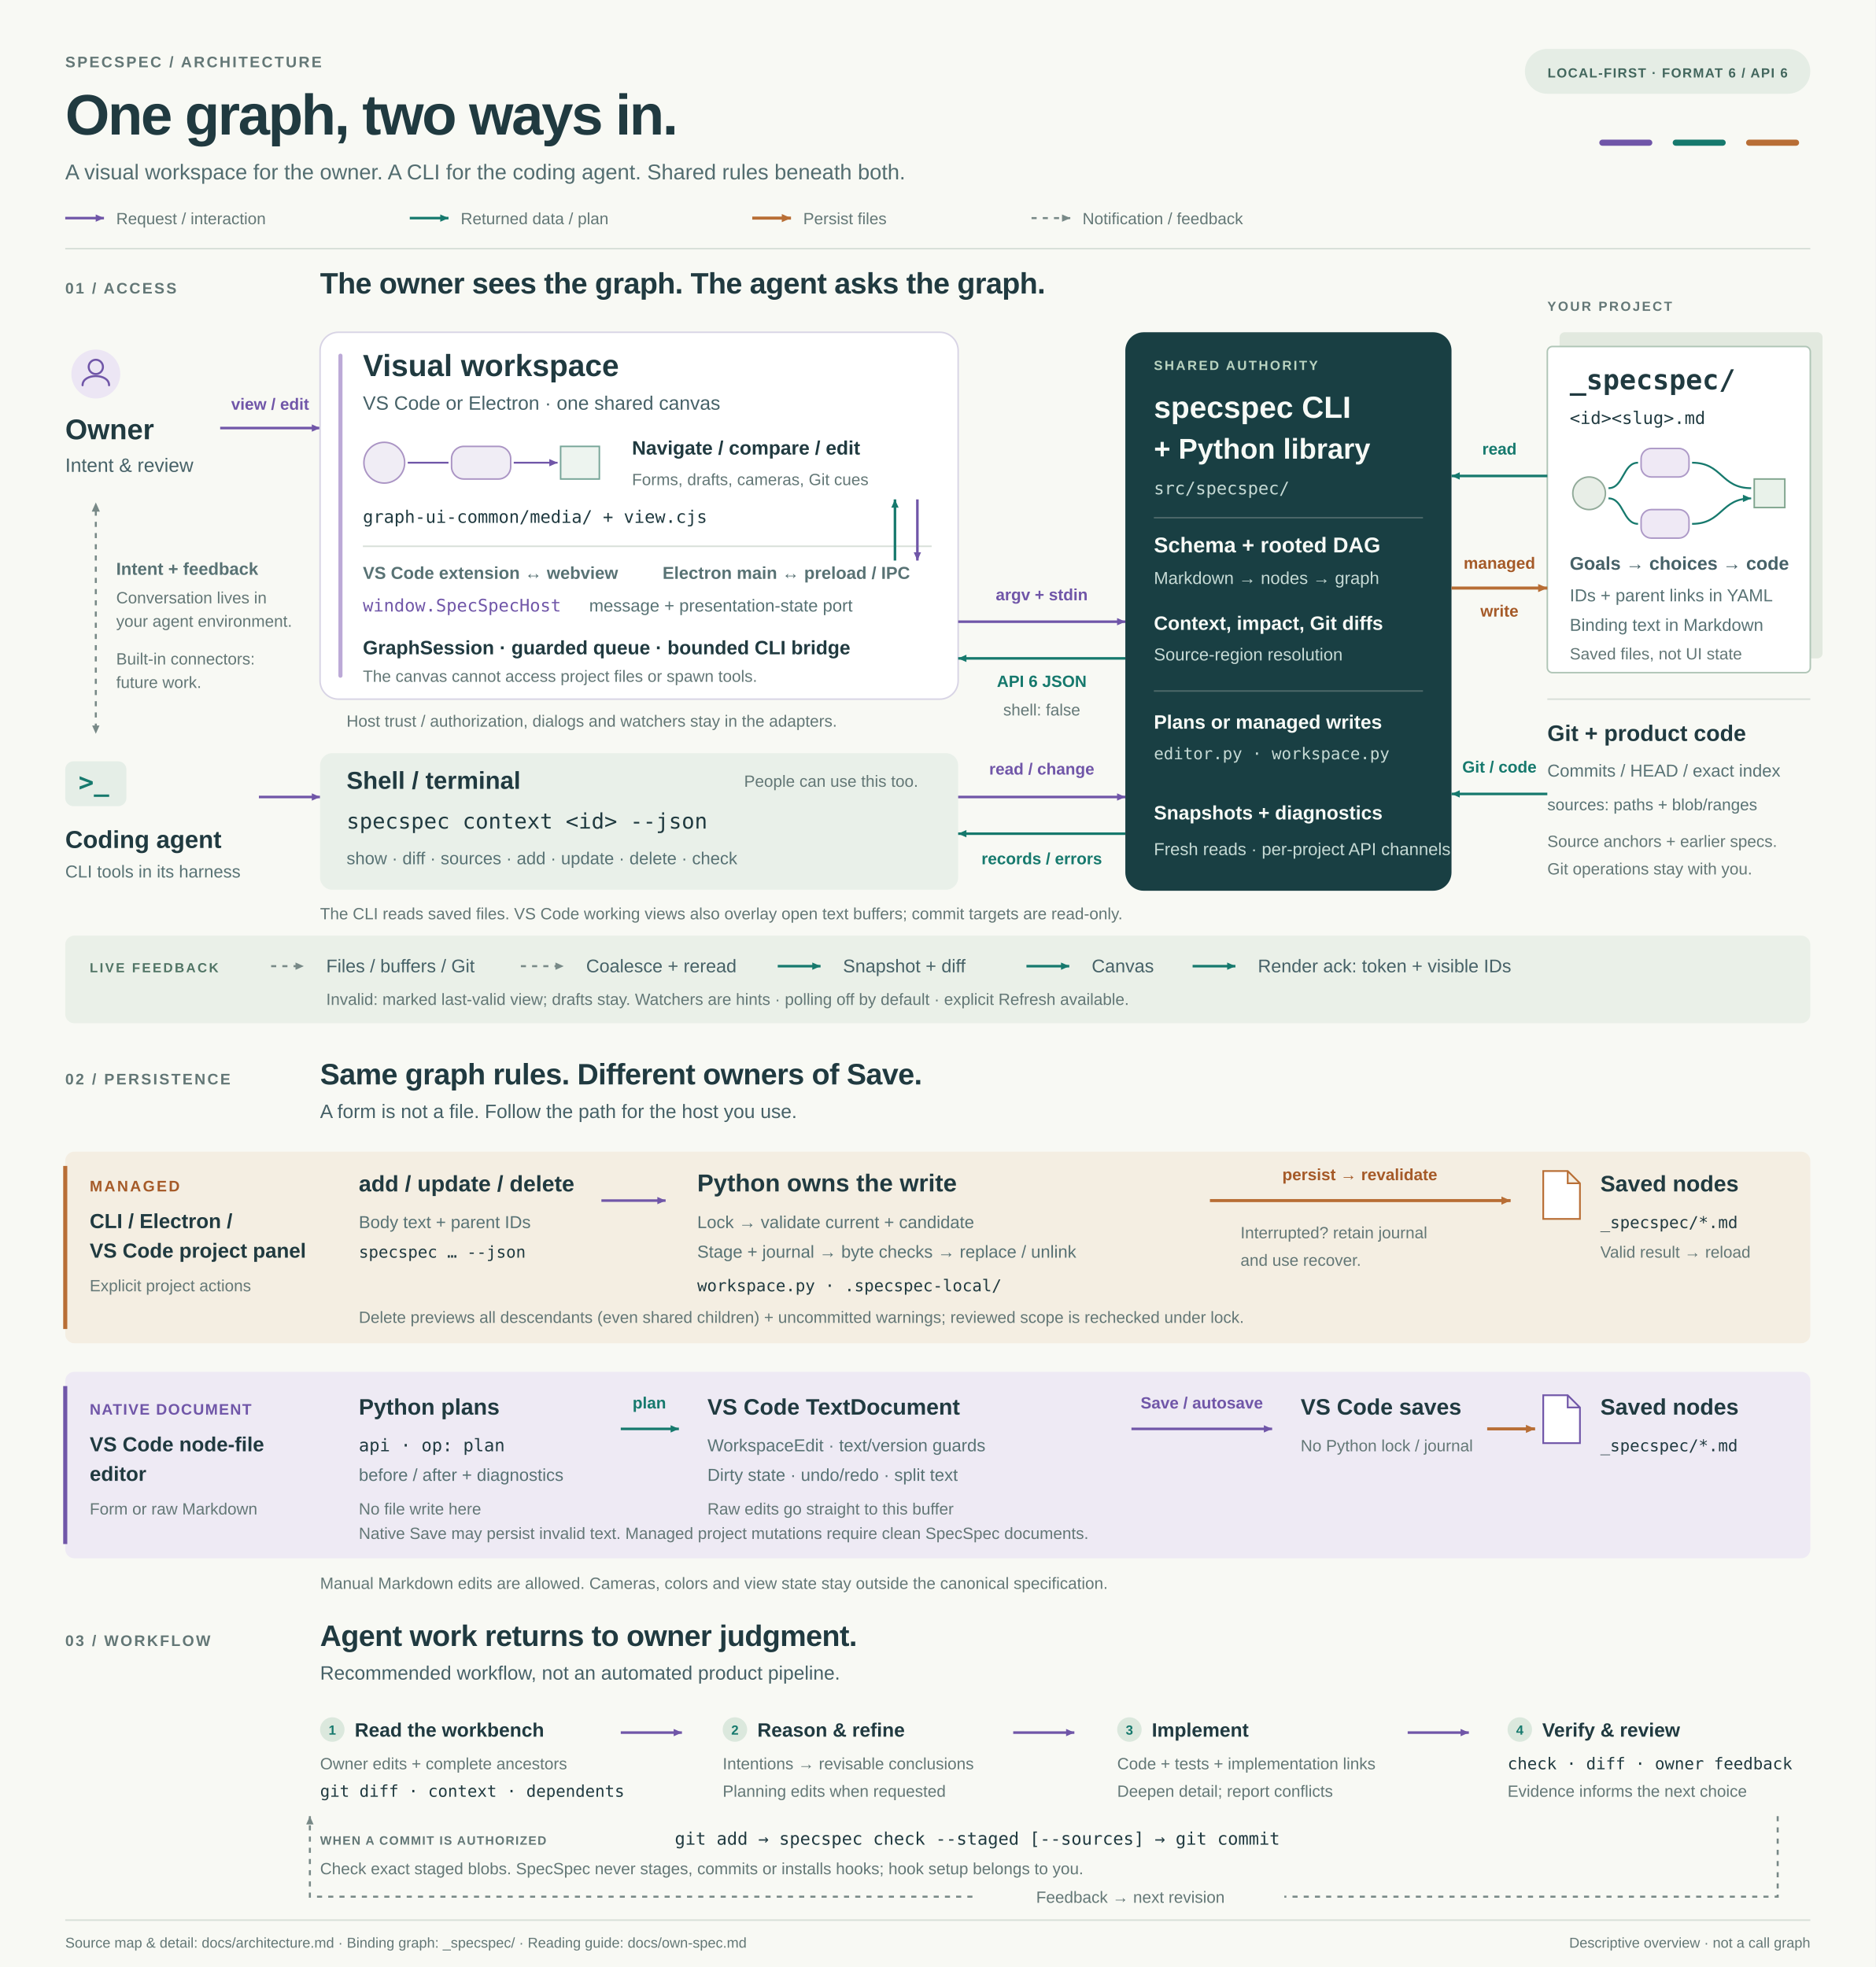
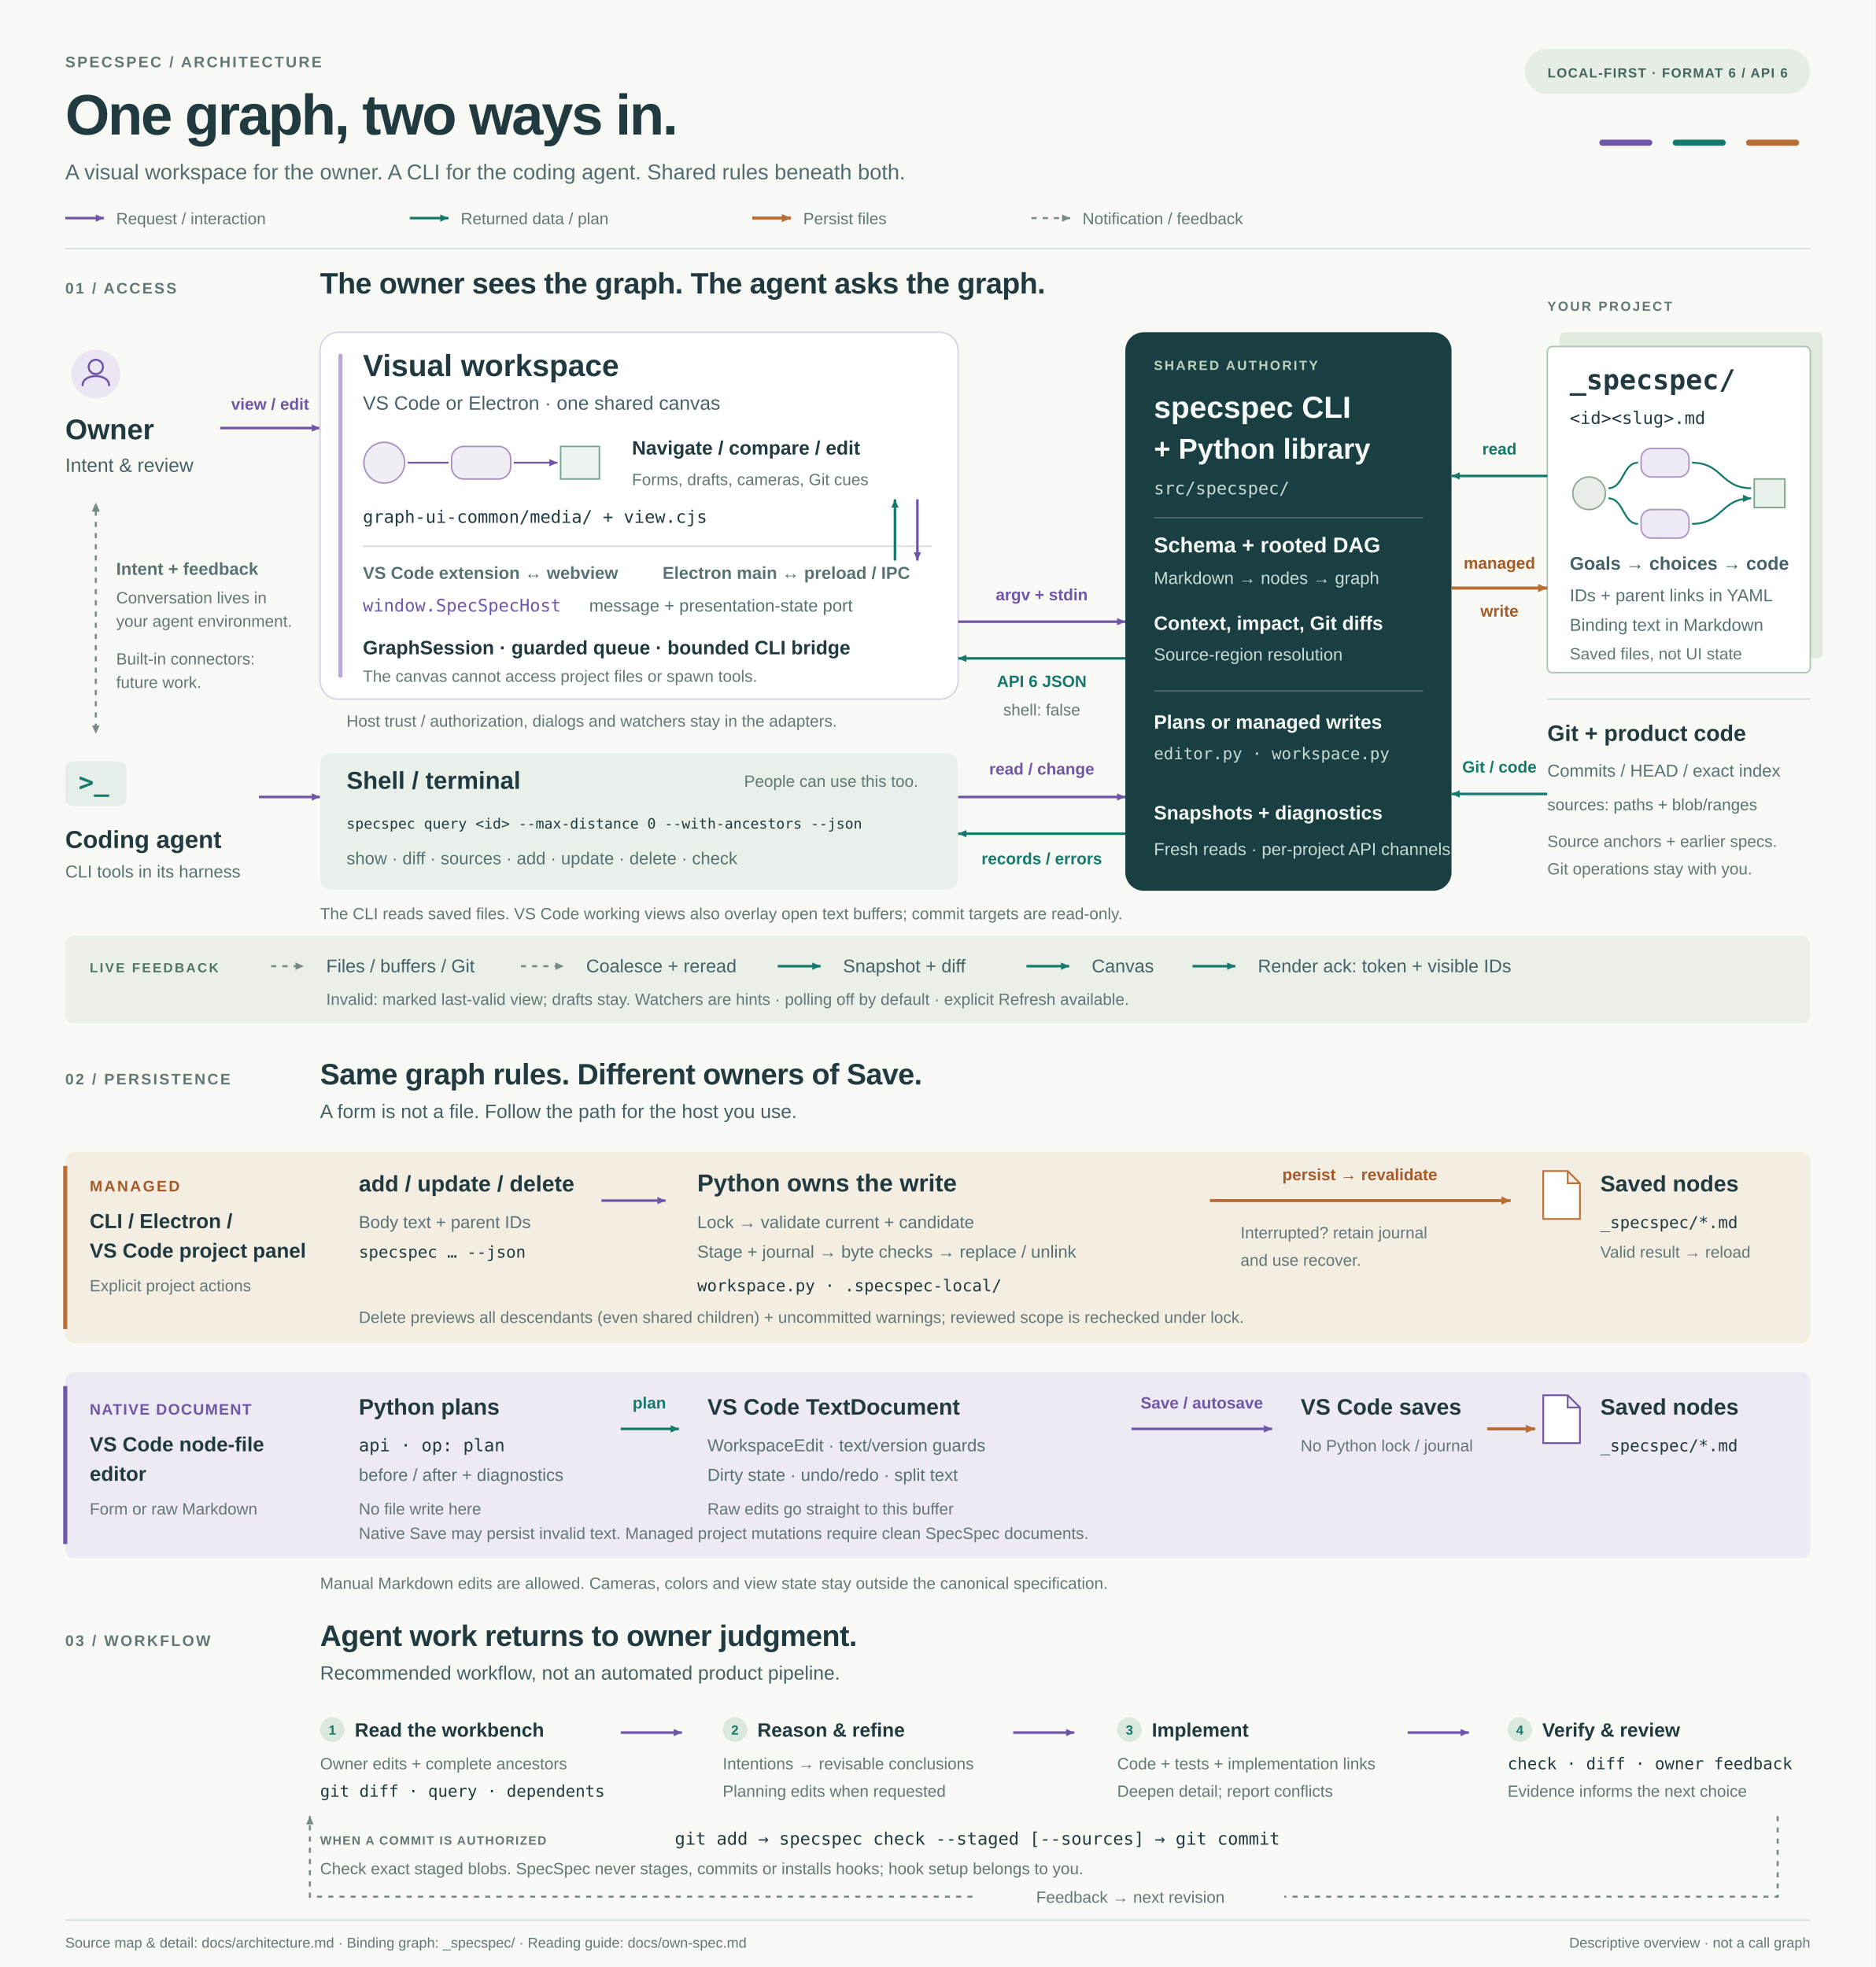
<svg xmlns="http://www.w3.org/2000/svg" width="1840" height="1930" viewBox="0 0 1840 1930" role="img" aria-labelledby="architecture-title architecture-description">
  <defs>
    <style>
      text { font-family: "Segoe UI", Arial, sans-serif; fill: #203a40; }
      .eyebrow { font-size: 15px; font-weight: 700; letter-spacing: 1.8px; fill: #637776; }
      .title { font-size: 56px; font-weight: 700; letter-spacing: -1.8px; }
      .subtitle { font-size: 21px; fill: #536d70; }
      .section { font-size: 29px; font-weight: 650; letter-spacing: -.4px; }
      .heading { font-size: 24px; font-weight: 650; }
      .body { font-size: 19px; fill: #466167; }
      .small { font-size: 17px; fill: #587274; }
      .caption { font-size: 16px; fill: #637776; }
      .code { font-family: Consolas, "DejaVu Sans Mono", monospace; font-size: 17px; }
      .label { font-size: 16px; font-weight: 600; }
      .purple { fill: #7056a8; }
      .teal { fill: #16796d; }
      .gold { fill: #a55a28; }
      .white { fill: #f7faf6; }
      .light { fill: #c6dad5; }
      .request { fill: none; stroke: #7056a8; stroke-width: 2.5; marker-end: url(#request-arrow); }
      .response { fill: none; stroke: #16796d; stroke-width: 2.5; marker-end: url(#response-arrow); }
      .write { fill: none; stroke: #b86e35; stroke-width: 3; marker-end: url(#write-arrow); }
      .hint { fill: none; stroke: #788987; stroke-width: 2; stroke-dasharray: 5 6; marker-end: url(#hint-arrow); }
      .hairline { fill: none; stroke: #d7dfd8; stroke-width: 1.5; }
    </style>
    <marker id="request-arrow" viewBox="0 0 10 10" refX="9" refY="5" markerWidth="9" markerHeight="9" markerUnits="userSpaceOnUse" orient="auto">
      <path d="M0 1L9 5L0 9Z" fill="#7056a8" />
    </marker>
    <marker id="response-arrow" viewBox="0 0 10 10" refX="9" refY="5" markerWidth="9" markerHeight="9" markerUnits="userSpaceOnUse" orient="auto">
      <path d="M0 1L9 5L0 9Z" fill="#16796d" />
    </marker>
    <marker id="write-arrow" viewBox="0 0 10 10" refX="9" refY="5" markerWidth="10" markerHeight="10" markerUnits="userSpaceOnUse" orient="auto">
      <path d="M0 1L9 5L0 9Z" fill="#b86e35" />
    </marker>
    <marker id="hint-arrow" viewBox="0 0 10 10" refX="9" refY="5" markerWidth="9" markerHeight="9" markerUnits="userSpaceOnUse" orient="auto">
      <path d="M0 1L9 5L0 9Z" fill="#788987" />
    </marker>
  </defs>
  <rect width="1840" height="1930" fill="#f8f9f4" />
  <g id="introduction" aria-label="Overview and visual key">
    <text x="64" y="66" class="eyebrow">SPECSPEC / ARCHITECTURE</text>
    <text x="64" y="132" class="title">One graph, two ways in.</text>
    <text x="64" y="176" class="subtitle">A visual workspace for the owner. A CLI for the coding agent. Shared rules beneath both.</text>
    <rect x="1496" y="48" width="280" height="44" rx="22" fill="#e5ede5" />
    <text x="1636" y="76" text-anchor="middle" class="eyebrow" style="font-size:13px;letter-spacing:1px;fill:#42665d">LOCAL-FIRST · FORMAT 6 / API 6</text>
    <path d="M1572 140H1618" stroke="#7056a8" stroke-width="6" stroke-linecap="round" />
    <path d="M1644 140H1690" stroke="#16796d" stroke-width="6" stroke-linecap="round" />
    <path d="M1716 140H1762" stroke="#b86e35" stroke-width="6" stroke-linecap="round" />
    <path d="M64 214H102" class="request" />
    <text x="114" y="220" class="caption">Request / interaction</text>
    <path d="M402 214H440" class="response" />
    <text x="452" y="220" class="caption">Returned data / plan</text>
    <path d="M738 214H776" class="write" />
    <text x="788" y="220" class="caption">Persist files</text>
    <path d="M1012 214H1050" class="hint" />
    <text x="1062" y="220" class="caption">Notification / feedback</text>
    <path d="M64 244H1776" class="hairline" />
  </g>
  <g id="access-map" aria-label="Two entrances converge on one domain authority and canonical project files">
    <text x="64" y="288" class="eyebrow">01 / ACCESS</text>
    <text x="314" y="288" class="section">The owner sees the graph. The agent asks the graph.</text>
    <g id="owner-entry" aria-label="Owner: browse, edit and review through the visual workspace">
      <circle cx="94" cy="367" r="24" fill="#ece6f4" />
      <circle cx="94" cy="360" r="7" fill="none" stroke="#7056a8" stroke-width="2" />
      <path d="M81 378C81 366 107 366 107 378" fill="none" stroke="#7056a8" stroke-width="2" stroke-linecap="round" />
      <text x="64" y="431" class="heading" style="font-size:28px">Owner</text>
      <text x="64" y="463" class="body">Intent &amp; review</text>
      <path d="M216 420H314" class="request" />
      <text x="265" y="402" text-anchor="middle" class="label purple">view / edit</text>
    </g>
    <g id="conversation" aria-label="Owner-agent conversation is external to SpecSpec">
      <path d="M94 501V720" class="hint" />
      <path d="M90 502L94 493L98 502Z" fill="#788987" />
      <text x="114" y="564" class="small" style="font-weight:600">Intent + feedback</text>
      <text x="114" y="592" class="caption">Conversation lives in</text>
      <text x="114" y="615" class="caption">your agent environment.</text>
      <text x="114" y="652" class="caption">Built-in connectors:</text>
      <text x="114" y="675" class="caption">future work.</text>
    </g>
    <g id="visual-workspace" aria-label="One unprivileged canvas and narrow VS Code or Electron adapters">
      <rect x="314" y="326" width="626" height="360" rx="18" fill="#fff" stroke="#d8d4e5" stroke-width="1.5" />
      <path d="M334 349V663" stroke="#bca9d7" stroke-width="4" stroke-linecap="round" />
      <text x="356" y="369" class="heading" style="font-size:30px">Visual workspace</text>
      <text x="356" y="402" class="body">VS Code or Electron · one shared canvas</text>
      <g id="canvas-miniature" aria-label="Illustrative graph canvas">
        <circle cx="377" cy="454" r="20" fill="#f0edf5" stroke="#aa94c4" stroke-width="1.5" />
        <rect x="443" y="438" width="58" height="32" rx="12" fill="#f0edf5" stroke="#aa94c4" stroke-width="1.5" />
        <rect x="550" y="438" width="38" height="32" fill="#edf4ef" stroke="#77a598" stroke-width="1.5" />
        <path d="M400 454H440M504 454H547" class="request" style="stroke-width:1.8" />
      </g>
      <text x="620" y="446" class="body" style="font-weight:650;fill:#203a40">Navigate / compare / edit</text>
      <text x="620" y="476" class="caption">Forms, drafts, cameras, Git cues</text>
      <text x="356" y="513" class="code">graph-ui-common/media/ + view.cjs</text>
      <path d="M356 536H914" class="hairline" />
      <path d="M900 490V550" class="request" />
      <path d="M878 550V490" class="response" />
      <text x="356" y="568" class="small" style="font-weight:600">VS Code extension ↔ webview</text>
      <text x="650" y="568" class="small" style="font-weight:600">Electron main ↔ preload / IPC</text>
      <text x="356" y="600" class="code purple">window.SpecSpecHost</text>
      <text x="578" y="600" class="small">message + presentation-state port</text>
      <text x="356" y="642" class="body" style="font-weight:650;fill:#203a40">GraphSession · guarded queue · bounded CLI bridge</text>
      <text x="356" y="669" class="caption">The canvas cannot access project files or spawn tools.</text>
      <text x="340" y="713" class="caption">Host trust / authorization, dialogs and watchers stay in the adapters.</text>
    </g>
    <g id="agent-entry" aria-label="Coding agent: call the CLI from its own shell, also available to people">
      <rect x="64" y="747" width="60" height="44" rx="8" fill="#e5eee7" />
      <text x="77" y="776" class="code teal" style="font-size:25px;font-weight:700">&gt;_</text>
      <text x="64" y="832" class="heading">Coding agent</text>
      <text x="64" y="861" class="small">CLI tools in its harness</text>
      <path d="M254 782H314" class="request" />
      <rect x="314" y="739" width="626" height="134" rx="12" fill="#e9f0e9" />
      <text x="340" y="774" class="heading">Shell / terminal</text>
      <text x="730" y="772" class="caption">People can use this too.</text>
-       <text x="340" y="813" class="code" style="font-size:21px">specspec context &lt;id&gt; --json</text>
+       <text x="340" y="813" class="code" style="font-size:14px">specspec query &lt;id&gt; --max-distance 0 --with-ancestors --json</text>
      <text x="340" y="848" class="small">show · diff · sources · add · update · delete · check</text>
    </g>
    <g id="cli-interface" aria-label="Shell-free argument arrays and UTF-8 stdin go in; API 6 JSON, records and diagnostics come back">
      <path d="M940 610H1104" class="request" />
      <text x="1022" y="589" text-anchor="middle" class="label purple">argv + stdin</text>
      <path d="M1104 646H940" class="response" />
      <text x="1022" y="674" text-anchor="middle" class="label teal">API 6 JSON</text>
      <text x="1022" y="702" text-anchor="middle" class="caption">shell: false</text>
      <path d="M940 782H1104" class="request" />
      <text x="1022" y="760" text-anchor="middle" class="label purple">read / change</text>
      <path d="M1104 818H940" class="response" />
      <text x="1022" y="848" text-anchor="middle" class="label teal">records / errors</text>
    </g>
    <g id="python-authority" aria-label="The CLI and reusable Python library own specification meaning, not the renderer">
      <rect x="1104" y="326" width="320" height="548" rx="18" fill="#193f43" />
      <text x="1132" y="363" class="eyebrow" style="fill:#b9d3c0;font-size:13px">SHARED AUTHORITY</text>
      <text x="1132" y="410" class="heading white" style="font-size:30px">specspec CLI</text>
      <text x="1132" y="450" class="heading white" style="font-size:28px">+ Python library</text>
      <text x="1132" y="485" class="code light">src/specspec/</text>
      <path d="M1132 508H1396" stroke="#4c6869" stroke-width="1.5" />
      <text x="1132" y="542" class="body white" style="font-size:21px;font-weight:650">Schema + rooted DAG</text>
      <text x="1132" y="573" class="small light">Markdown → nodes → graph</text>
      <text x="1132" y="618" class="body white" style="font-weight:650">Context, impact, Git diffs</text>
      <text x="1132" y="648" class="small light">Source-region resolution</text>
      <path d="M1132 678H1396" stroke="#4c6869" stroke-width="1.5" />
      <text x="1132" y="715" class="body white" style="font-weight:650">Plans or managed writes</text>
      <text x="1132" y="745" class="code light" style="font-size:16px">editor.py · workspace.py</text>
      <text x="1132" y="804" class="body white" style="font-weight:650">Snapshots + diagnostics</text>
      <text x="1132" y="839" class="small light">Fresh reads · per-project API channels</text>
    </g>
    <g id="project-data" aria-label="Canonical saved Markdown DAG, Git snapshots and linked product sources">
      <text x="1518" y="305" class="eyebrow" style="font-size:13px">YOUR PROJECT</text>
      <rect x="1530" y="326" width="258" height="320" rx="5" fill="#e2e9df" />
      <rect x="1518" y="340" width="258" height="320" rx="5" fill="#fff" stroke="#afc5b6" stroke-width="1.5" />
      <text x="1540" y="382" class="code" style="font-size:27px;font-weight:700">_specspec/</text>
      <text x="1540" y="416" class="code">&lt;id&gt;&lt;slug&gt;.md</text>
      <g id="canonical-dag" aria-label="One manifesto, multi-parent requirements and implementation leaves">
        <circle cx="1559" cy="484" r="16" fill="#e8eee7" stroke="#91aa99" stroke-width="1.5" />
        <rect x="1610" y="440" width="47" height="28" rx="10" fill="#efe9f5" stroke="#ad99c7" stroke-width="1.5" />
        <rect x="1610" y="500" width="47" height="28" rx="10" fill="#efe9f5" stroke="#ad99c7" stroke-width="1.5" />
        <rect x="1721" y="470" width="30" height="28" fill="#e9f2ea" stroke="#80a58e" stroke-width="1.5" />
        <path d="M1578 479C1593 479 1592 454 1607 454M1578 489C1593 489 1592 514 1607 514M1660 454C1690 454 1688 479 1718 479M1660 514C1690 514 1688 489 1718 489" class="response" style="stroke-width:1.8" />
      </g>
      <text x="1540" y="559" class="body" style="font-size:18px;font-weight:650">Goals → choices → code</text>
      <text x="1540" y="590" class="small">IDs + parent links in YAML</text>
      <text x="1540" y="619" class="small">Binding text in Markdown</text>
      <text x="1540" y="647" class="caption">Saved files, not UI state</text>
      <path d="M1518 686H1776" class="hairline" />
      <text x="1518" y="727" class="heading" style="font-size:22px">Git + product code</text>
      <text x="1518" y="762" class="small">Commits / HEAD / exact index</text>
      <text x="1518" y="795" class="small" style="font-size:16px">sources: paths + blob/ranges</text>
      <text x="1518" y="831" class="caption">Source anchors + earlier specs.</text>
      <text x="1518" y="858" class="caption">Git operations stay with you.</text>
    </g>
    <g id="project-interface" aria-label="Python reads files and Git snapshots; managed operations write files. Native saves are detailed in section two.">
      <path d="M1518 467H1424" class="response" />
      <text x="1471" y="446" text-anchor="middle" class="label teal">read</text>
      <path d="M1424 577H1518" class="write" />
      <text x="1471" y="558" text-anchor="middle" class="label gold">managed</text>
      <text x="1471" y="605" text-anchor="middle" class="label gold">write</text>
      <path d="M1518 779H1424" class="response" />
      <text x="1471" y="758" text-anchor="middle" class="label teal">Git / code</text>
    </g>
    <text x="314" y="902" class="caption">The CLI reads saved files. VS Code working views also overlay open text buffers; commit targets are read-only.</text>
  </g>
  <g id="refresh-loop" aria-label="Live feedback: events prompt coalesced rereads, snapshots and acknowledged canvas rendering">
    <rect x="64" y="918" width="1712" height="86" rx="9" fill="#eaf0e8" />
    <text x="88" y="954" class="eyebrow" style="font-size:13px;fill:#507465">LIVE FEEDBACK</text>
    <path d="M266 948H298" class="hint" />
    <text x="320" y="954" class="body" style="font-size:18px">Files / buffers / Git</text>
    <path d="M511 948H553" class="hint" />
    <text x="575" y="954" class="body" style="font-size:18px">Coalesce + reread</text>
    <path d="M763 948H805" class="response" />
    <text x="827" y="954" class="body" style="font-size:18px">Snapshot + diff</text>
    <path d="M1007 948H1049" class="response" />
    <text x="1071" y="954" class="body" style="font-size:18px">Canvas</text>
    <path d="M1170 948H1212" class="response" />
    <text x="1234" y="954" class="body" style="font-size:18px">Render ack: token + visible IDs</text>
    <text x="320" y="986" class="caption">Invalid: marked last-valid view; drafts stay. Watchers are hints · polling off by default · explicit Refresh available.</text>
  </g>
  <g id="persistence" aria-label="Same graph rules, different persistence lifecycles">
    <text x="64" y="1064" class="eyebrow">02 / PERSISTENCE</text>
    <text x="314" y="1064" class="section">Same graph rules. Different owners of Save.</text>
    <text x="314" y="1097" class="body">A form is not a file. Follow the path for the host you use.</text>
    <g id="managed-save" aria-label="CLI, Electron and VS Code project actions use Python's locked, journaled managed writer">
      <rect x="64" y="1130" width="1712" height="188" rx="9" fill="#f4eee2" />
      <path d="M64 1144V1304" stroke="#b86e35" stroke-width="4" />
      <text x="88" y="1169" class="eyebrow gold">MANAGED</text>
      <text x="88" y="1205" class="body" style="font-size:20px;font-weight:650;fill:#203a40">CLI / Electron /</text>
      <text x="88" y="1234" class="body" style="font-size:20px;font-weight:650;fill:#203a40">VS Code project panel</text>
      <text x="88" y="1267" class="caption">Explicit project actions</text>
      <text x="352" y="1169" class="heading" style="font-size:22px">add / update / delete</text>
      <text x="352" y="1205" class="small">Body text + parent IDs</text>
      <text x="352" y="1234" class="code" style="font-size:16px">specspec … --json</text>
      <path d="M590 1178H653" class="request" />
      <text x="684" y="1169" class="heading">Python owns the write</text>
      <text x="684" y="1205" class="small">Lock → validate current + candidate</text>
      <text x="684" y="1234" class="small">Stage + journal → byte checks → replace / unlink</text>
      <text x="684" y="1267" class="code" style="font-size:16px">workspace.py · .specspec-local/</text>
      <path d="M1187 1178H1482" class="write" />
      <text x="1334" y="1158" text-anchor="middle" class="label gold">persist → revalidate</text>
      <text x="1217" y="1215" class="caption">Interrupted? retain journal</text>
      <text x="1217" y="1242" class="caption">and use recover.</text>
      <path d="M1514 1149H1538L1550 1161V1196H1514ZM1538 1149V1161H1550" fill="#fff" stroke="#b86e35" stroke-width="1.7" />
      <text x="1570" y="1169" class="heading" style="font-size:22px">Saved nodes</text>
      <text x="1570" y="1205" class="code" style="font-size:16px">_specspec/*.md</text>
      <text x="1570" y="1234" class="caption">Valid result → reload</text>
      <text x="352" y="1298" class="caption">Delete previews all descendants (even shared children) + uncommitted warnings; reviewed scope is rechecked under lock.</text>
    </g>
    <g id="native-save" aria-label="VS Code node-file forms use non-writing Python plans, WorkspaceEdit, native TextDocuments and native Save; raw edits go straight to the buffer">
      <rect x="64" y="1346" width="1712" height="183" rx="9" fill="#eeeaf4" />
      <path d="M64 1360V1515" stroke="#7056a8" stroke-width="4" />
      <text x="88" y="1388" class="eyebrow purple" style="letter-spacing:1px">NATIVE DOCUMENT</text>
      <text x="88" y="1424" class="body" style="font-size:20px;font-weight:650;fill:#203a40">VS Code node-file</text>
      <text x="88" y="1453" class="body" style="font-size:20px;font-weight:650;fill:#203a40">editor</text>
      <text x="88" y="1486" class="caption">Form or raw Markdown</text>
      <text x="352" y="1388" class="heading" style="font-size:22px">Python plans</text>
      <text x="352" y="1424" class="code">api · op: plan</text>
      <text x="352" y="1453" class="small">before / after + diagnostics</text>
      <text x="352" y="1486" class="caption">No file write here</text>
      <path d="M609 1402H666" class="response" />
      <text x="637" y="1382" text-anchor="middle" class="label teal">plan</text>
      <text x="694" y="1388" class="heading" style="font-size:22px">VS Code TextDocument</text>
      <text x="694" y="1424" class="small">WorkspaceEdit · text/version guards</text>
      <text x="694" y="1453" class="small">Dirty state · undo/redo · split text</text>
      <text x="694" y="1486" class="caption">Raw edits go straight to this buffer</text>
      <path d="M1110 1402H1248" class="request" />
      <text x="1179" y="1382" text-anchor="middle" class="label purple">Save / autosave</text>
      <text x="1276" y="1388" class="heading" style="font-size:22px">VS Code saves</text>
      <text x="1276" y="1424" class="caption">No Python lock / journal</text>
      <path d="M1459 1402H1506" class="write" />
      <path d="M1514 1369H1538L1550 1381V1416H1514ZM1538 1369V1381H1550" fill="#fff" stroke="#7056a8" stroke-width="1.7" />
      <text x="1570" y="1388" class="heading" style="font-size:22px">Saved nodes</text>
      <text x="1570" y="1424" class="code" style="font-size:16px">_specspec/*.md</text>
      <text x="352" y="1510" class="caption">Native Save may persist invalid text. Managed project mutations require clean SpecSpec documents.</text>
    </g>
    <text x="314" y="1559" class="caption">Manual Markdown edits are allowed. Cameras, colors and view state stay outside the canonical specification.</text>
  </g>
  <g id="review-loop" aria-label="Recommended agent working loop and deliberate exact-index validation before authorized commits">
    <text x="64" y="1615" class="eyebrow">03 / WORKFLOW</text>
    <text x="314" y="1615" class="section">Agent work returns to owner judgment.</text>
    <text x="314" y="1648" class="body">Recommended workflow, not an automated product pipeline.</text>
    <g id="inspect-workbench" aria-label="Inspect owner edits and read complete ancestor context">
      <circle cx="326" cy="1697" r="12" fill="#dbe8dd" />
      <text x="326" y="1702" text-anchor="middle" class="label teal" style="font-size:13px">1</text>
      <text x="348" y="1704" class="body" style="font-weight:650;fill:#203a40">Read the workbench</text>
      <text x="314" y="1736" class="caption">Owner edits + complete ancestors</text>
-       <text x="314" y="1763" class="code" style="font-size:16px">git diff · context · dependents</text>
+       <text x="314" y="1763" class="code" style="font-size:16px">git diff · query · dependents</text>
    </g>
    <path d="M609 1700H669" class="request" />
    <g id="reason-and-refine" aria-label="Reason about intentions and deepen independently revisable conclusions">
      <circle cx="721" cy="1697" r="12" fill="#dbe8dd" />
      <text x="721" y="1702" text-anchor="middle" class="label teal" style="font-size:13px">2</text>
      <text x="743" y="1704" class="body" style="font-weight:650;fill:#203a40">Reason &amp; refine</text>
      <text x="709" y="1736" class="caption">Intentions → revisable conclusions</text>
      <text x="709" y="1763" class="caption">Planning edits when requested</text>
    </g>
    <path d="M994 1700H1054" class="request" />
    <g id="implement" aria-label="Implement and maintain source and verification links">
      <circle cx="1108" cy="1697" r="12" fill="#dbe8dd" />
      <text x="1108" y="1702" text-anchor="middle" class="label teal" style="font-size:13px">3</text>
      <text x="1130" y="1704" class="body" style="font-weight:650;fill:#203a40">Implement</text>
      <text x="1096" y="1736" class="caption">Code + tests + implementation links</text>
      <text x="1096" y="1763" class="caption">Deepen detail; report conflicts</text>
    </g>
    <path d="M1381 1700H1441" class="request" />
    <g id="verify-and-review" aria-label="Validate, compare and return bounded evidence to the owner">
      <circle cx="1491" cy="1697" r="12" fill="#dbe8dd" />
      <text x="1491" y="1702" text-anchor="middle" class="label teal" style="font-size:13px">4</text>
      <text x="1513" y="1704" class="body" style="font-weight:650;fill:#203a40">Verify &amp; review</text>
      <text x="1479" y="1736" class="code" style="font-size:16px">check · diff · owner feedback</text>
      <text x="1479" y="1763" class="caption">Evidence informs the next choice</text>
    </g>
    <text x="314" y="1810" class="eyebrow" style="font-size:12px;letter-spacing:1px">WHEN A COMMIT IS AUTHORIZED</text>
    <text x="662" y="1810" class="code" style="font-size:17px">git add → specspec check --staged [--sources] → git commit</text>
    <text x="314" y="1839" class="caption">Check exact staged blobs. SpecSpec never stages, commits or installs hooks; hook setup belongs to you.</text>
    <path d="M1744 1782V1861H304V1782" class="hint" />
    <rect x="958" y="1847" width="302" height="26" fill="#f8f9f4" />
    <text x="1109" y="1867" text-anchor="middle" class="caption">Feedback → next revision</text>
  </g>
  <path d="M64 1884H1776" class="hairline" />
  <text x="64" y="1911" class="caption" style="font-size:14px">Source map &amp; detail: docs/architecture.md · Binding graph: _specspec/ · Reading guide: docs/own-spec.md</text>
  <text x="1776" y="1911" text-anchor="end" class="caption" style="font-size:14px">Descriptive overview · not a call graph</text>
</svg>
